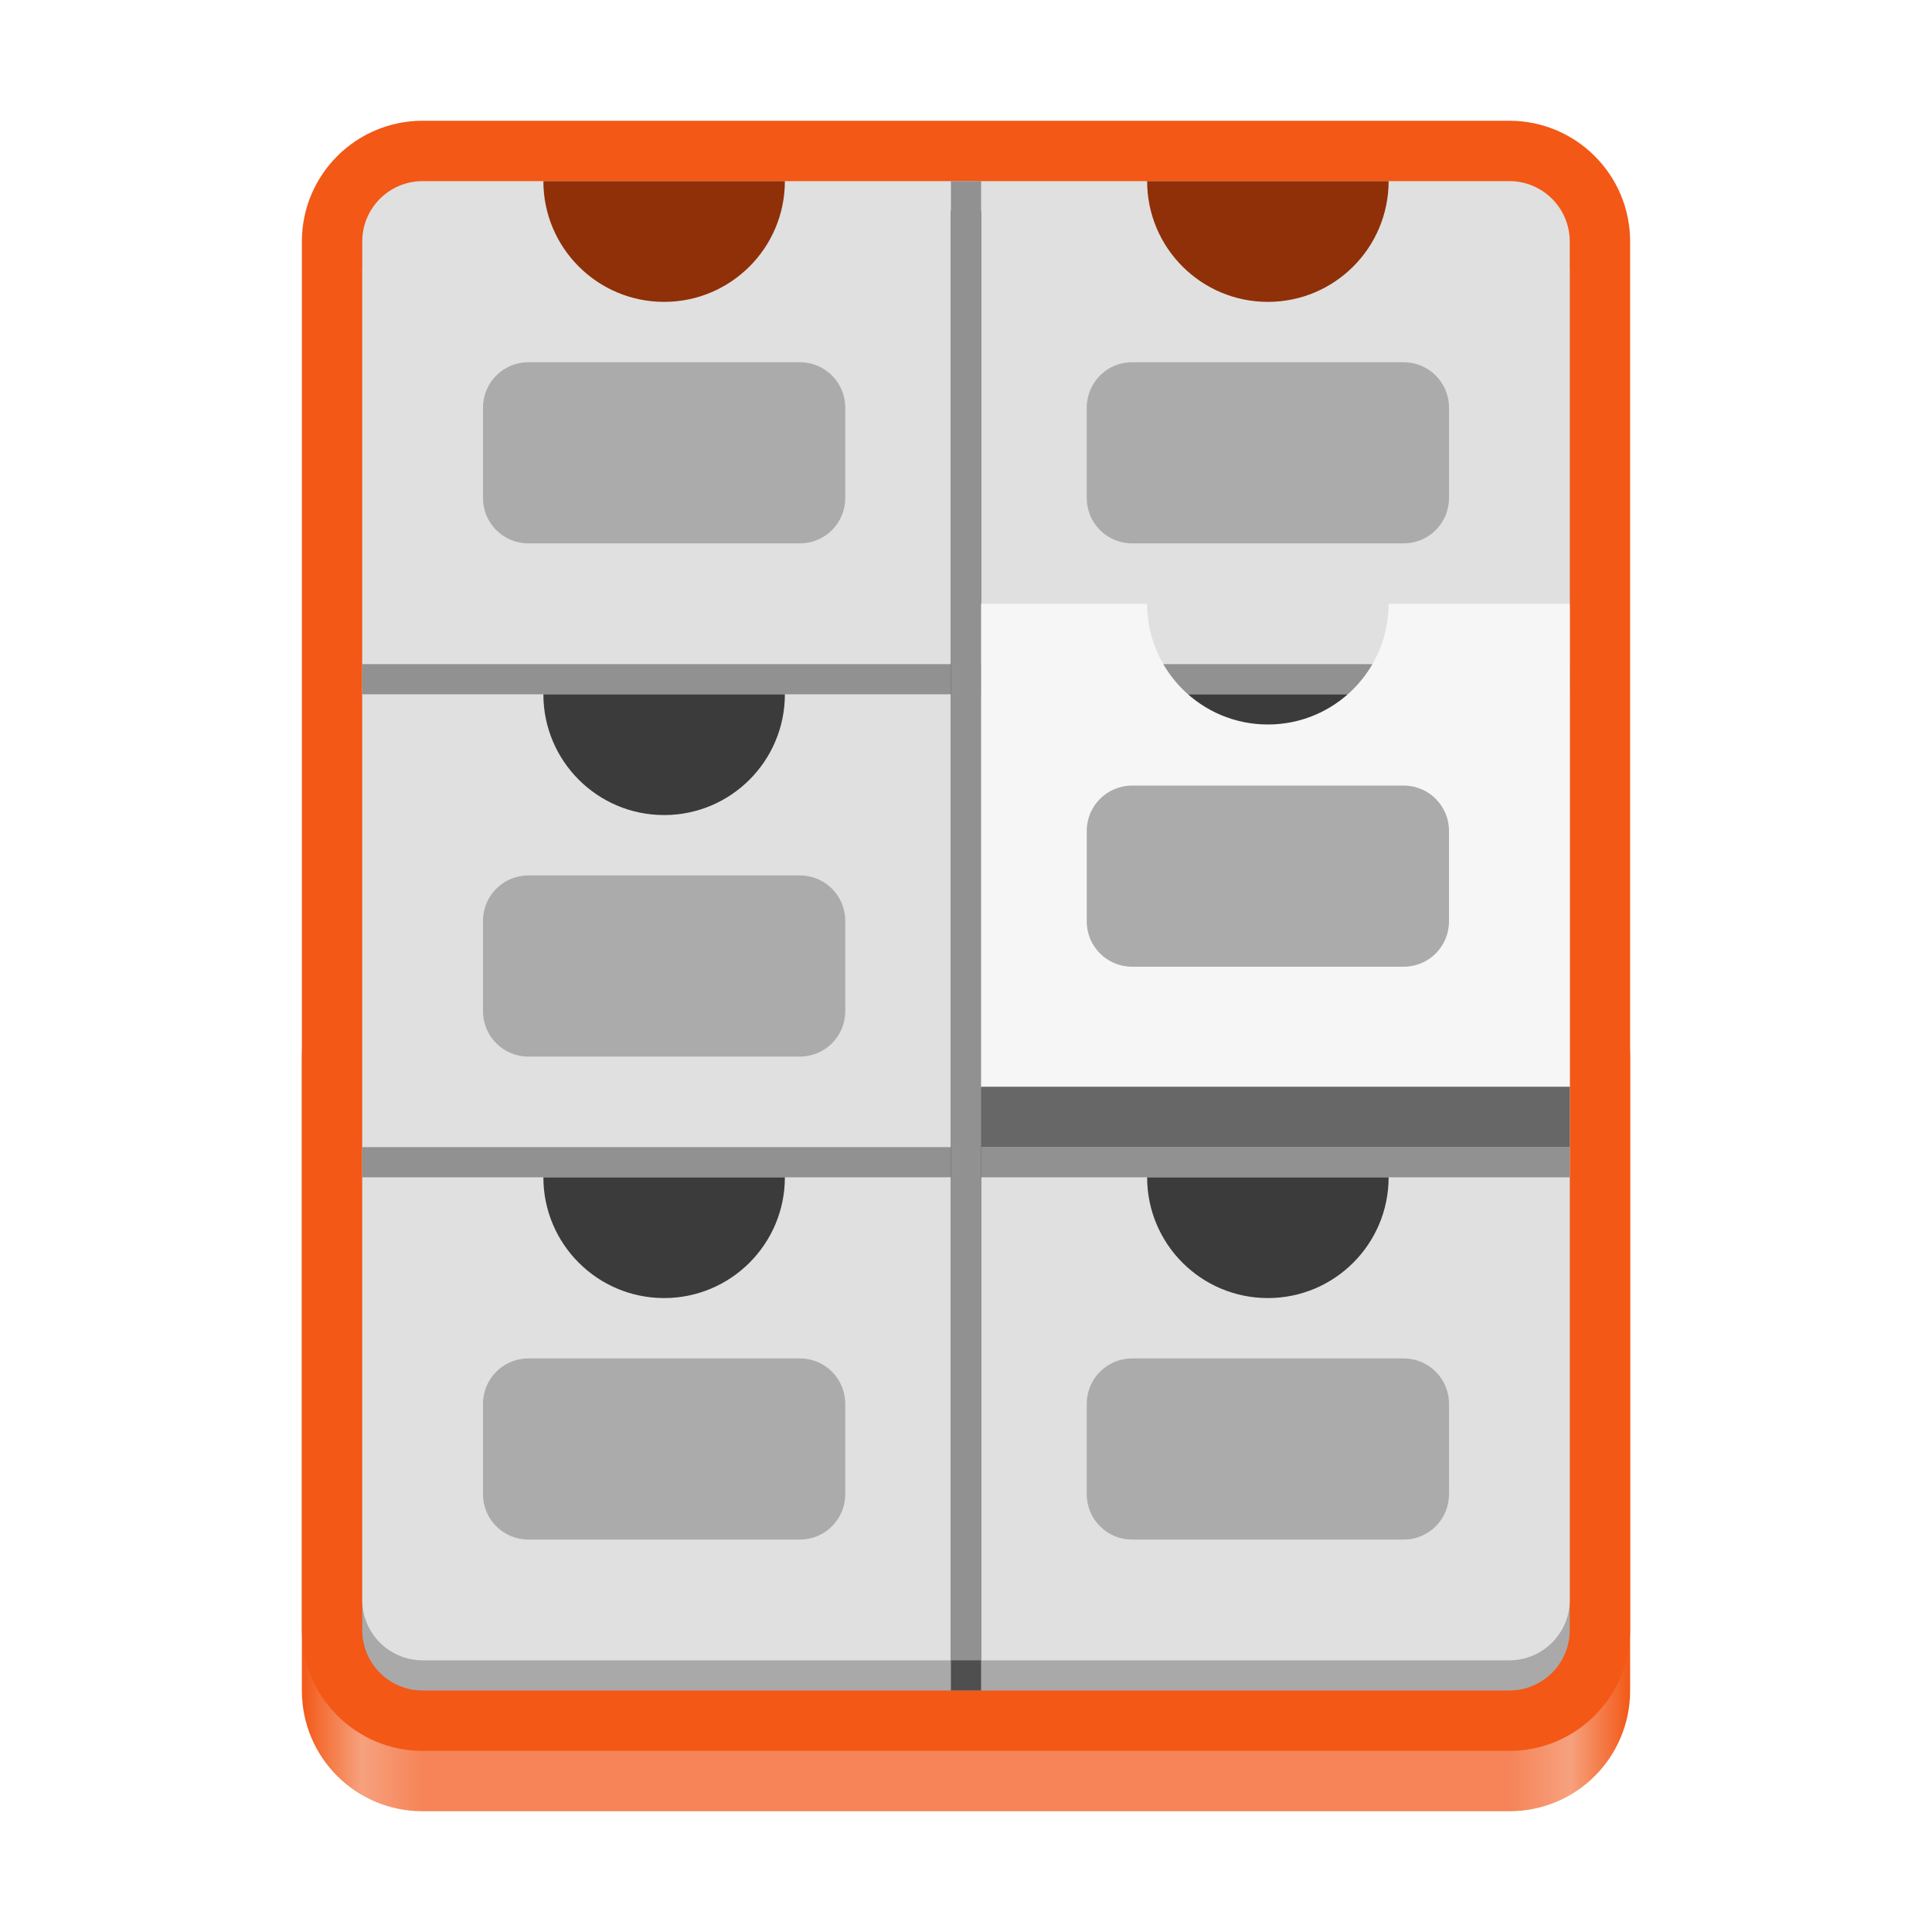
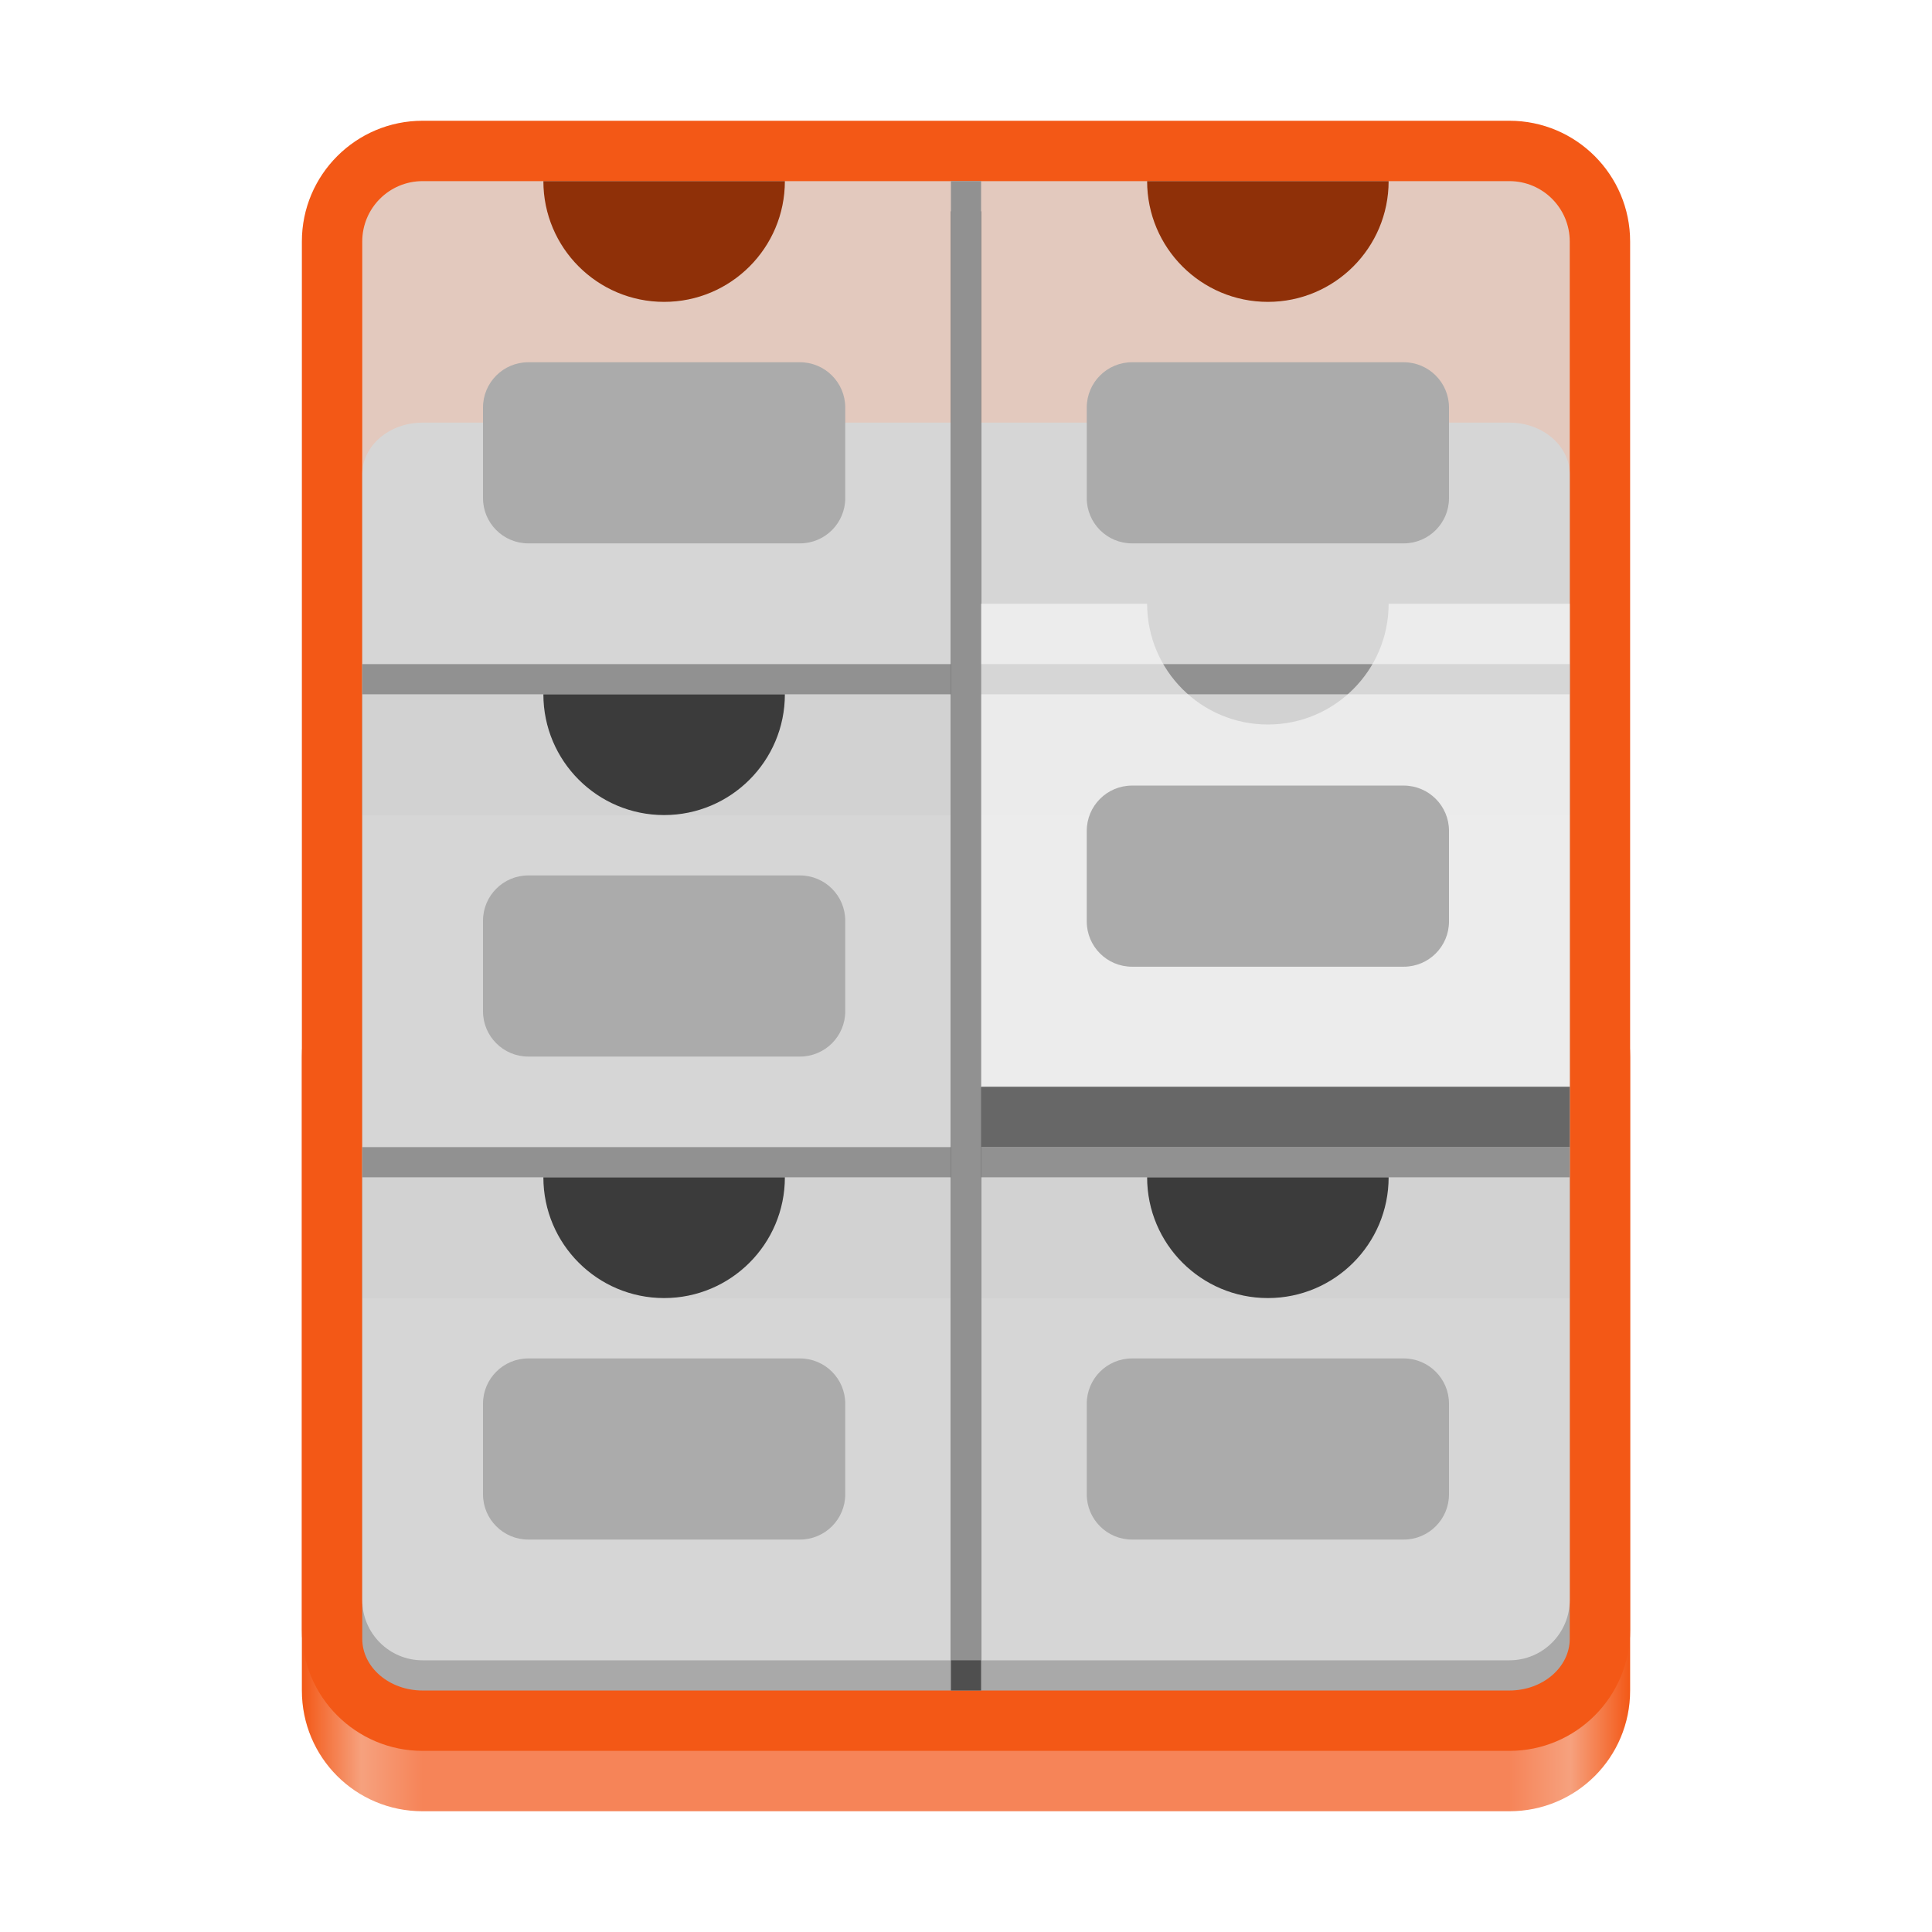
<svg xmlns="http://www.w3.org/2000/svg" height="128px" viewBox="0 0 128 128" width="128px">
  <linearGradient id="a" gradientUnits="userSpaceOnUse" x1="20" x2="108" y1="66" y2="66">
    <stop offset="0" stop-color="#f35816" />
    <stop offset="0.045" stop-color="#f6a17e" />
    <stop offset="0.091" stop-color="#f68458" />
    <stop offset="0.909" stop-color="#f68458" />
    <stop offset="0.955" stop-color="#f6a17e" />
    <stop offset="1" stop-color="#f35816" />
  </linearGradient>
  <path d="m 28 62 c -4.434 0 -8 3.566 -8 8 v 42 c 0 4.434 3.566 8 8 8 h 72 c 4.434 0 8 -3.566 8 -8 v -42 c 0 -4.434 -3.566 -8 -8 -8 z m 0 0" fill="url(#a)" />
  <path d="m 28 8 h 72 c 4.418 0 8 3.582 8 8 v 92 c 0 4.418 -3.582 8 -8 8 h -72 c -4.418 0 -8 -3.582 -8 -8 v -92 c 0 -4.418 3.582 -8 8 -8 z m 0 0" fill="#f35816" />
-   <path d="m 28 14 h 72 c 2.207 0 4 1.789 4 4 v 90 c 0 2.211 -1.793 4 -4 4 h -72 c -2.211 0 -4 -1.789 -4 -4 v -90 c 0 -2.211 1.789 -4 4 -4 z m 0 0" fill="#a9a9a9" />
-   <path d="m 28 12 h 72 c 2.207 0 4 1.789 4 4 v 90 c 0 2.211 -1.793 4 -4 4 h -72 c -2.211 0 -4 -1.789 -4 -4 v -90 c 0 -2.211 1.789 -4 4 -4 z m 0 0" fill="#e0e0e0" />
+   <path d="m 28 28 h 72 c 2.207 0 4 1.535 4 3.43 v 77.141 c 0 1.895 -1.793 3.43 -4 3.43 h -72 c -2.211 0 -4 -1.535 -4 -3.43 v -77.141 c 0 -1.895 1.789 -3.43 4 -3.43 z m 0 0" fill="#a9a9a9" />
+   <path d="m 24 78 h 80 v 8 h -80 z m 0 0" fill="#7c7c7c" fill-opacity="0.647" />
+   <path d="m 24 46 h 80 v 8 h -80 z m 0 0" fill="#7c7c7c" fill-opacity="0.647" />
+   <path d="m 28 12 h 72 c 2.207 0 4 1.789 4 4 v 90 c 0 2.211 -1.793 4 -4 4 h -72 c -2.211 0 -4 -1.789 -4 -4 v -90 c 0 -2.211 1.789 -4 4 -4 z m 0 0" fill="#e0e0e0" fill-opacity="0.831" />
  <path d="m 24 44 h 80 v 2 h -80 z m 0 0" fill="#919191" />
  <path d="m 24 76 h 80 v 2 h -80 z m 0 0" fill="#919191" />
  <path d="m 65 14 v 98 h -2 v -98 z m 0 0" fill="#4f4f4f" />
  <path d="m 65 12 v 98 h -2 v -98 z m 0 0" fill="#919191" />
  <path d="m 36 12 c 0 4.418 3.582 8 8 8 s 8 -3.582 8 -8 z m 0 0" fill="#8f3008" />
  <path d="m 36 46 c 0 4.418 3.582 8 8 8 s 8 -3.582 8 -8 z m 0 0" fill="#3b3b3b" />
  <path d="m 36 78 c 0 4.418 3.582 8 8 8 s 8 -3.582 8 -8 z m 0 0" fill="#3b3b3b" />
  <path d="m 76 12 c 0 4.418 3.582 8 8 8 s 8 -3.582 8 -8 z m 0 0" fill="#8f3008" />
-   <path d="m 76 46 c 0 4.418 3.582 8 8 8 s 8 -3.582 8 -8 z m 0 0" fill="#3b3b3b" />
  <path d="m 76 78 c 0 4.418 3.582 8 8 8 s 8 -3.582 8 -8 z m 0 0" fill="#3b3b3b" />
  <g fill="#ababab">
    <path d="m 35 24 h 18 c 1.656 0 3 1.344 3 3 v 6 c 0 1.656 -1.344 3 -3 3 h -18 c -1.656 0 -3 -1.344 -3 -3 v -6 c 0 -1.656 1.344 -3 3 -3 z m 0 0" />
    <path d="m 35 58 h 18 c 1.656 0 3 1.344 3 3 v 6 c 0 1.656 -1.344 3 -3 3 h -18 c -1.656 0 -3 -1.344 -3 -3 v -6 c 0 -1.656 1.344 -3 3 -3 z m 0 0" />
    <path d="m 35 90 h 18 c 1.656 0 3 1.344 3 3 v 6 c 0 1.656 -1.344 3 -3 3 h -18 c -1.656 0 -3 -1.344 -3 -3 v -6 c 0 -1.656 1.344 -3 3 -3 z m 0 0" />
    <path d="m 75 24 h 18 c 1.656 0 3 1.344 3 3 v 6 c 0 1.656 -1.344 3 -3 3 h -18 c -1.656 0 -3 -1.344 -3 -3 v -6 c 0 -1.656 1.344 -3 3 -3 z m 0 0" />
-     <path d="m 75 58 h 18 c 1.656 0 3 1.344 3 3 v 6 c 0 1.656 -1.344 3 -3 3 h -18 c -1.656 0 -3 -1.344 -3 -3 v -6 c 0 -1.656 1.344 -3 3 -3 z m 0 0" />
    <path d="m 75 90 h 18 c 1.656 0 3 1.344 3 3 v 6 c 0 1.656 -1.344 3 -3 3 h -18 c -1.656 0 -3 -1.344 -3 -3 v -6 c 0 -1.656 1.344 -3 3 -3 z m 0 0" />
  </g>
-   <path d="m 65 40 v 32.047 c 0.164 -0.02 0.328 -0.047 0.5 -0.047 h 38.5 v -32 s -7.062 0 -12 0 c 0 4.418 -3.582 8 -8 8 s -8 -3.582 -8 -8 z m 0 0" fill="#f6f6f6" />
+   <path d="m 65 40 v 32.047 c 0.164 -0.02 0.328 -0.047 0.5 -0.047 h 38.5 v -32 s -7.062 0 -12 0 c 0 4.418 -3.582 8 -8 8 s -8 -3.582 -8 -8 z m 0 0" fill="#f6f6f6" fill-opacity="0.682" />
  <path d="m 65 72 h 39 v 4 h -39 z m 0 0" fill="#676767" />
  <path d="m 75 52.047 h 18 c 1.656 0 3 1.344 3 3 v 6 c 0 1.66 -1.344 3 -3 3 h -18 c -1.656 0 -3 -1.34 -3 -3 v -6 c 0 -1.656 1.344 -3 3 -3 z m 0 0" fill="#ababab" />
</svg>
